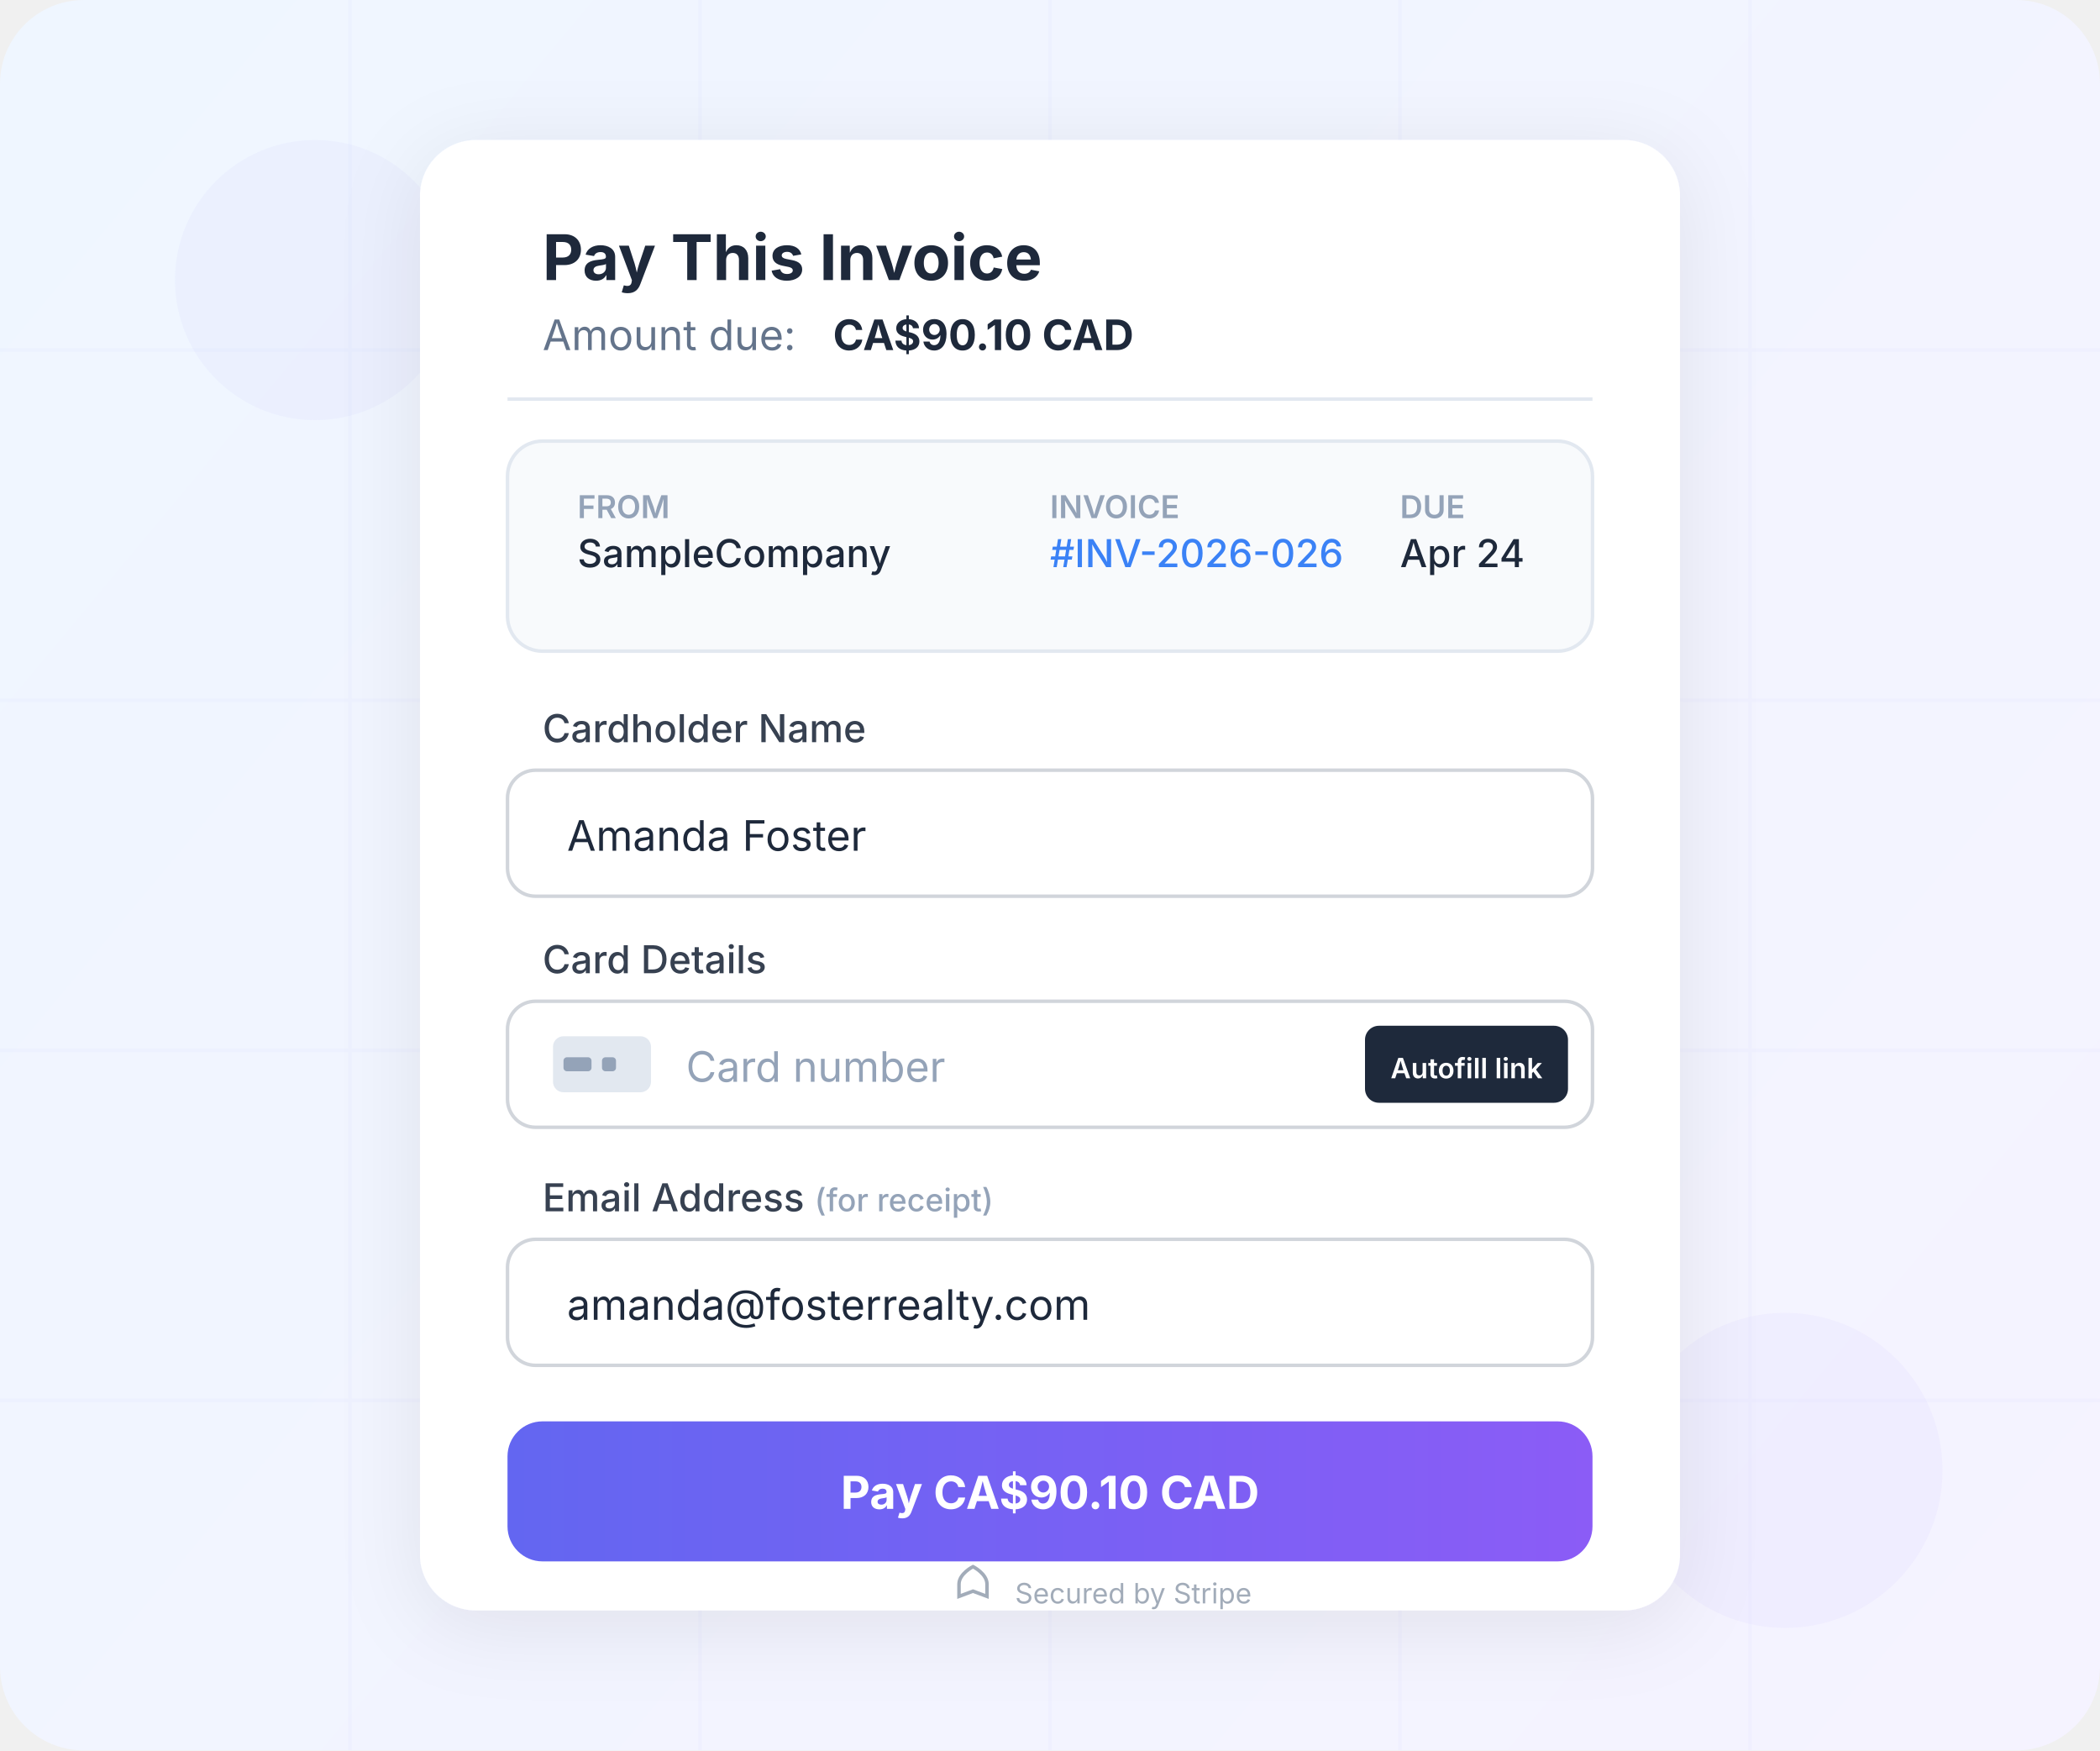
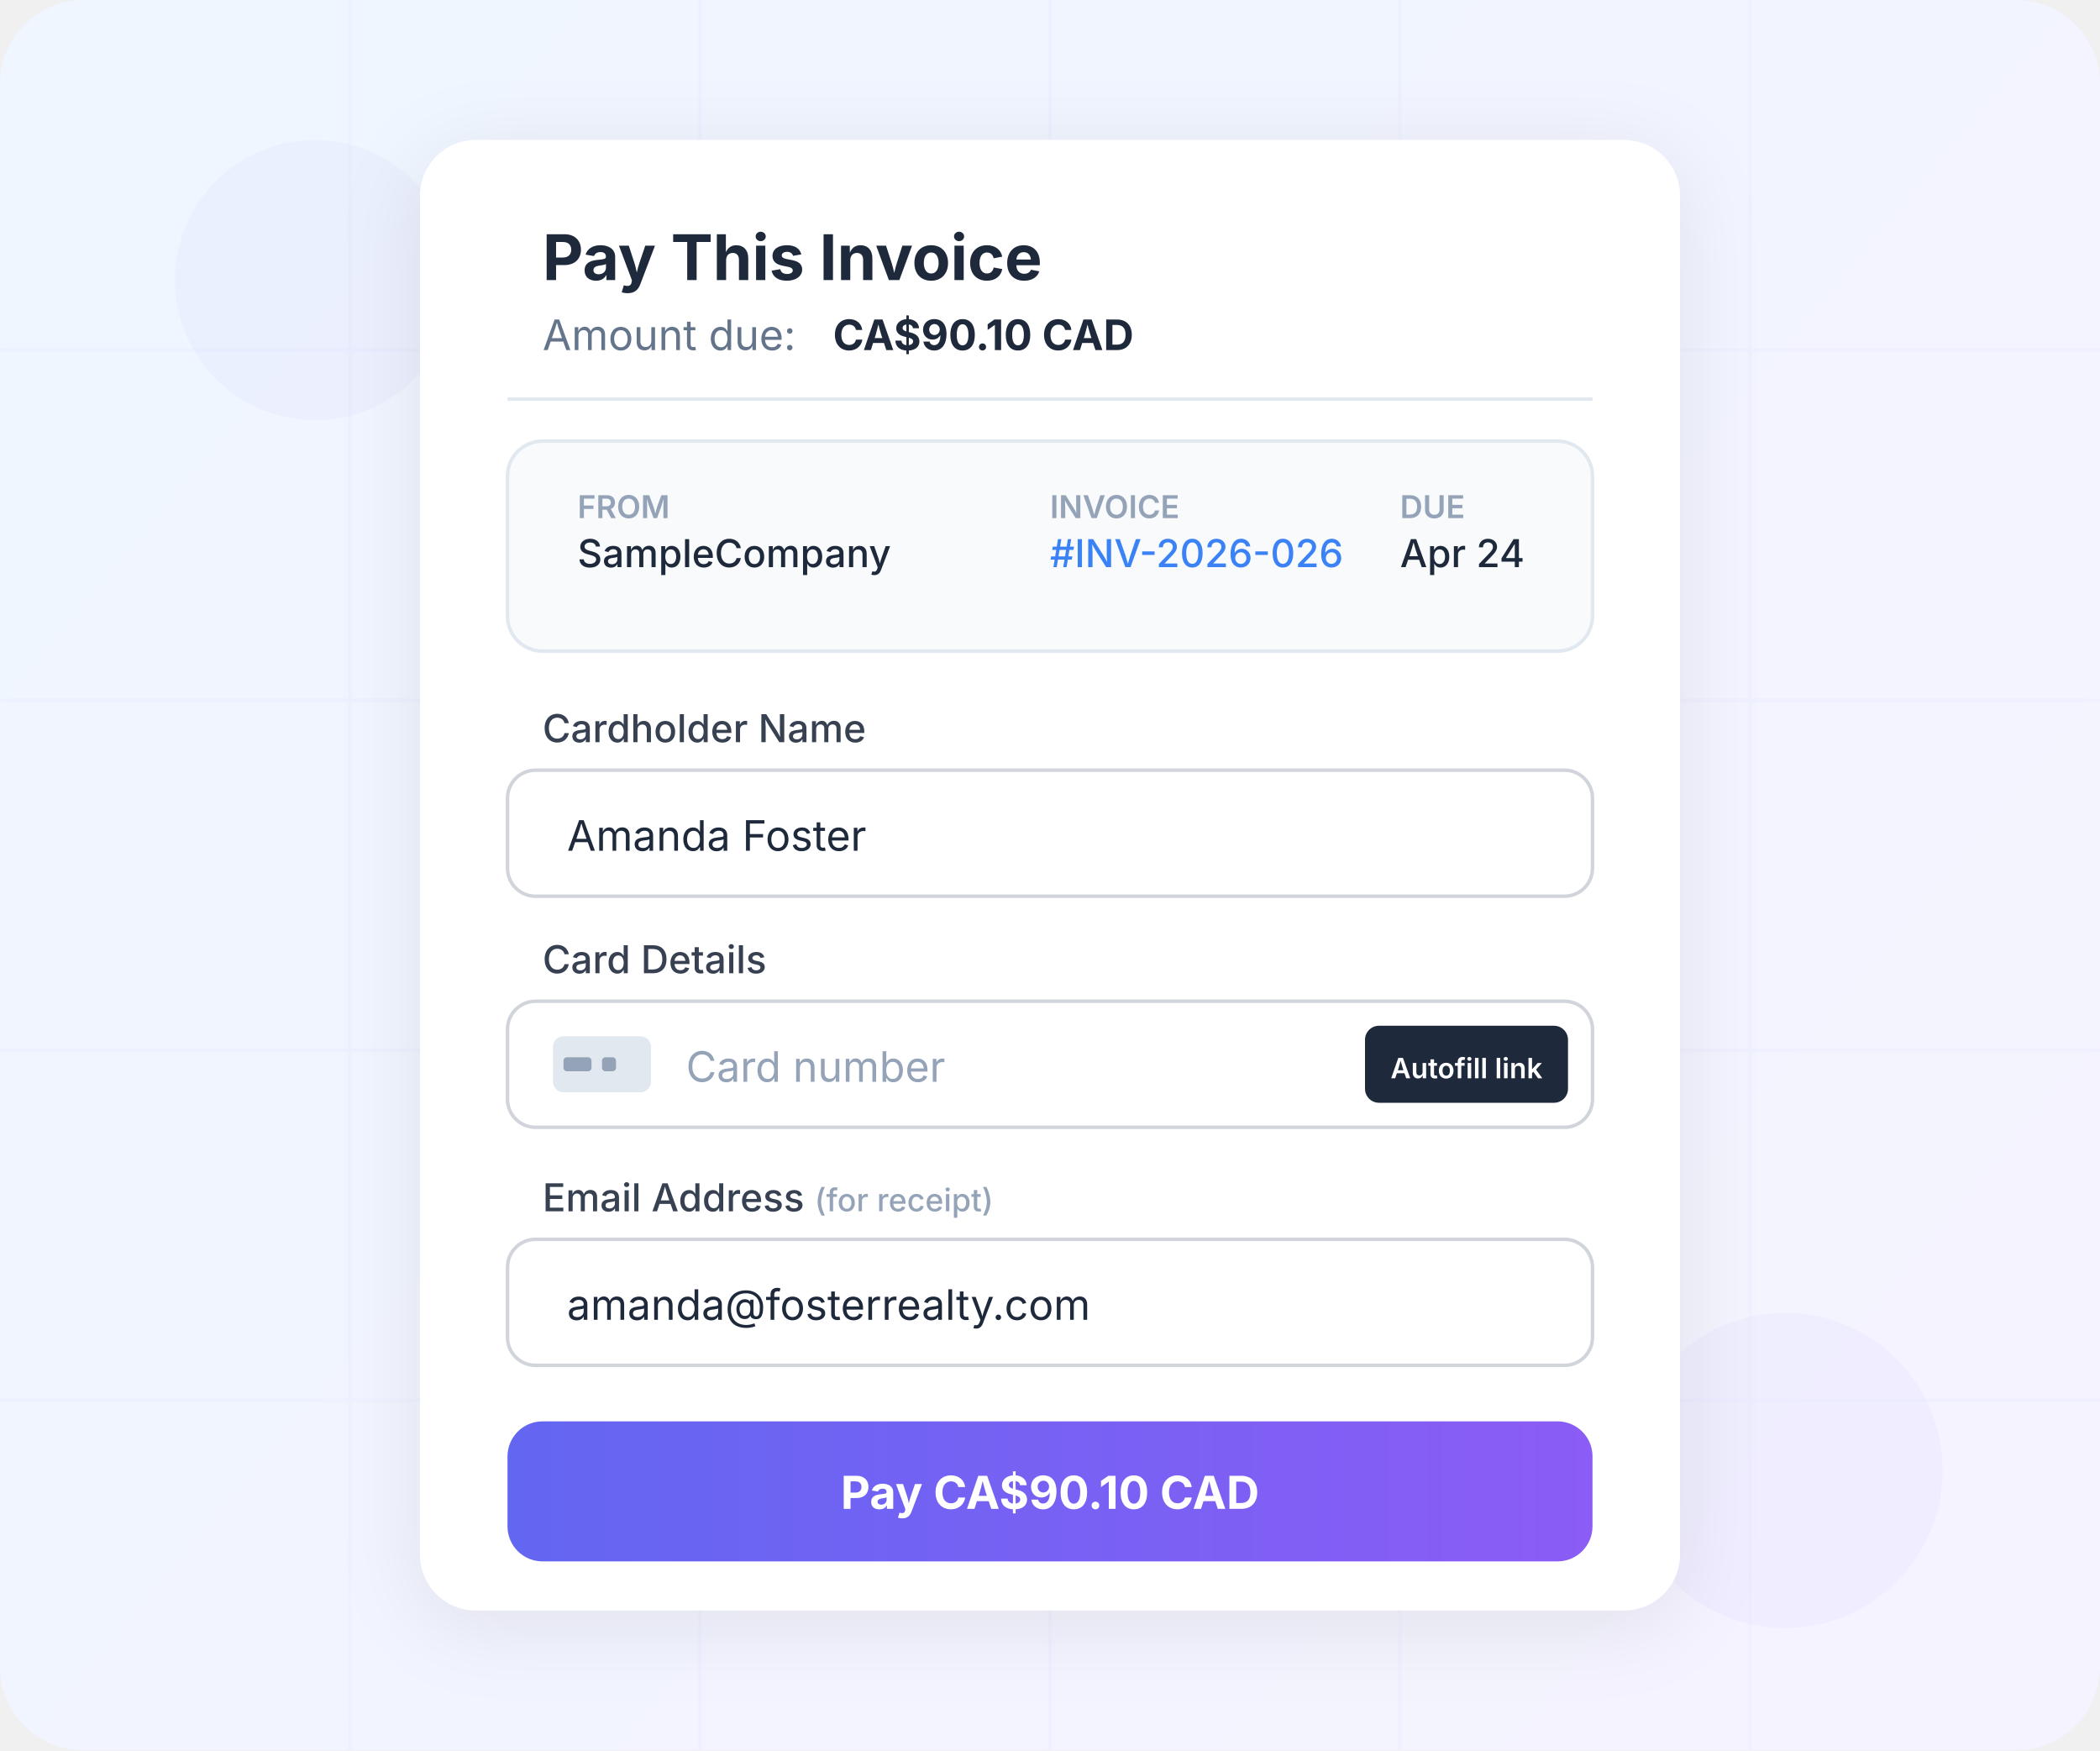
<svg xmlns="http://www.w3.org/2000/svg" viewBox="0 0 600 500" fill="none">
  <defs>
    <linearGradient id="bgGrad" x1="0" y1="0" x2="600" y2="500" gradientUnits="userSpaceOnUse">
      <stop offset="0%" stop-color="#eff6ff" />
      <stop offset="100%" stop-color="#f5f3ff" />
    </linearGradient>
    <filter id="cardShadow" x="-10%" y="-5%" width="120%" height="115%">
      <feDropShadow dx="0" dy="4" stdDeviation="12" flood-color="#000" flood-opacity="0.08" />
    </filter>
    <linearGradient id="payBtnGrad" x1="0%" y1="0%" x2="100%" y2="0%">
      <stop offset="0%" stop-color="#6366f1" />
      <stop offset="100%" stop-color="#8b5cf6" />
    </linearGradient>
  </defs>
  <rect width="600" height="500" rx="24" fill="url(#bgGrad)" />
  <g opacity="0.03" stroke="#6366f1" stroke-width="1">
    <line x1="0" y1="100" x2="600" y2="100" />
    <line x1="0" y1="200" x2="600" y2="200" />
    <line x1="0" y1="300" x2="600" y2="300" />
    <line x1="0" y1="400" x2="600" y2="400" />
    <line x1="100" y1="0" x2="100" y2="500" />
    <line x1="200" y1="0" x2="200" y2="500" />
    <line x1="300" y1="0" x2="300" y2="500" />
    <line x1="400" y1="0" x2="400" y2="500" />
    <line x1="500" y1="0" x2="500" y2="500" />
  </g>
  <circle cx="90" cy="80" r="40" fill="#6366f1" opacity="0.04" />
  <circle cx="510" cy="420" r="45" fill="#8b5cf6" opacity="0.04" />
  <g filter="url(#cardShadow)">
    <rect x="120" y="40" width="360" height="420" rx="16" fill="white" />
  </g>
  <text x="155" y="80" font-family="system-ui, -apple-system, sans-serif" font-size="18" font-weight="700" fill="#1e293b">Pay This Invoice</text>
  <text x="155" y="100" font-family="system-ui, -apple-system, sans-serif" font-size="12" fill="#64748b">Amount due: </text>
  <text x="238" y="100" font-family="system-ui, -apple-system, sans-serif" font-size="12" font-weight="700" fill="#1e293b">CA$90.10 CAD</text>
  <line x1="145" y1="114" x2="455" y2="114" stroke="#e2e8f0" stroke-width="1" />
  <rect x="145" y="126" width="310" height="60" rx="10" fill="#f8fafc" stroke="#e2e8f0" stroke-width="1" />
  <text x="165" y="148" font-family="system-ui, -apple-system, sans-serif" font-size="9" fill="#94a3b8" font-weight="600">FROM</text>
  <text x="165" y="162" font-family="system-ui, -apple-system, sans-serif" font-size="11" fill="#1e293b" font-weight="500">SampleCompany</text>
  <text x="300" y="148" font-family="system-ui, -apple-system, sans-serif" font-size="9" fill="#94a3b8" font-weight="600">INVOICE</text>
  <text x="300" y="162" font-family="system-ui, -apple-system, sans-serif" font-size="11" fill="#3b82f6" font-weight="500">#INV-2026-026</text>
  <text x="400" y="148" font-family="system-ui, -apple-system, sans-serif" font-size="9" fill="#94a3b8" font-weight="600">DUE</text>
  <text x="400" y="162" font-family="system-ui, -apple-system, sans-serif" font-size="11" fill="#1e293b" font-weight="500">Apr 24</text>
  <text x="155" y="212" font-family="system-ui, -apple-system, sans-serif" font-size="11" fill="#374151" font-weight="500">Cardholder Name</text>
  <rect x="145" y="220" width="310" height="36" rx="8" fill="white" stroke="#d1d5db" stroke-width="1" />
  <text x="162" y="243" font-family="system-ui, -apple-system, sans-serif" font-size="12" fill="#1e293b">Amanda Foster</text>
  <text x="155" y="278" font-family="system-ui, -apple-system, sans-serif" font-size="11" fill="#374151" font-weight="500">Card Details</text>
  <rect x="145" y="286" width="310" height="36" rx="8" fill="white" stroke="#d1d5db" stroke-width="1" />
  <rect x="158" y="296" width="28" height="16" rx="3" fill="#e2e8f0" />
  <rect x="161" y="302" width="8" height="4" rx="1" fill="#94a3b8" />
  <rect x="172" y="302" width="4" height="4" rx="1" fill="#94a3b8" />
  <text x="196" y="309" font-family="system-ui, -apple-system, sans-serif" font-size="12" fill="#94a3b8">Card number</text>
  <rect x="390" y="293" width="58" height="22" rx="4" fill="#1e293b" />
  <text x="419" y="308" font-family="system-ui, -apple-system, sans-serif" font-size="8" font-weight="600" fill="white" text-anchor="middle">Autofill link</text>
  <text x="155" y="346" font-family="system-ui, -apple-system, sans-serif" font-size="11" fill="#374151" font-weight="500">Email Address <tspan font-size="9" fill="#94a3b8">(for receipt)</tspan>
  </text>
  <rect x="145" y="354" width="310" height="36" rx="8" fill="white" stroke="#d1d5db" stroke-width="1" />
  <text x="162" y="377" font-family="system-ui, -apple-system, sans-serif" font-size="12" fill="#1e293b">amanda@fosterrealty.com</text>
  <rect x="145" y="406" width="310" height="40" rx="10" fill="url(#payBtnGrad)" />
  <text x="300" y="431" font-family="system-ui, -apple-system, sans-serif" font-size="13" font-weight="700" fill="white" text-anchor="middle">Pay CA$90.10 CAD</text>
-   <g opacity="0.6">
-     <path d="M282 456l-4-1.5-4 1.5v-3.5c0-3 4-5 4-5s4 2 4 5v3.5z" fill="none" stroke="#64748b" stroke-width="1" />
-     <text x="290" y="458" font-family="system-ui, -apple-system, sans-serif" font-size="8" fill="#64748b">Secured by Stripe</text>
-   </g>
</svg>
